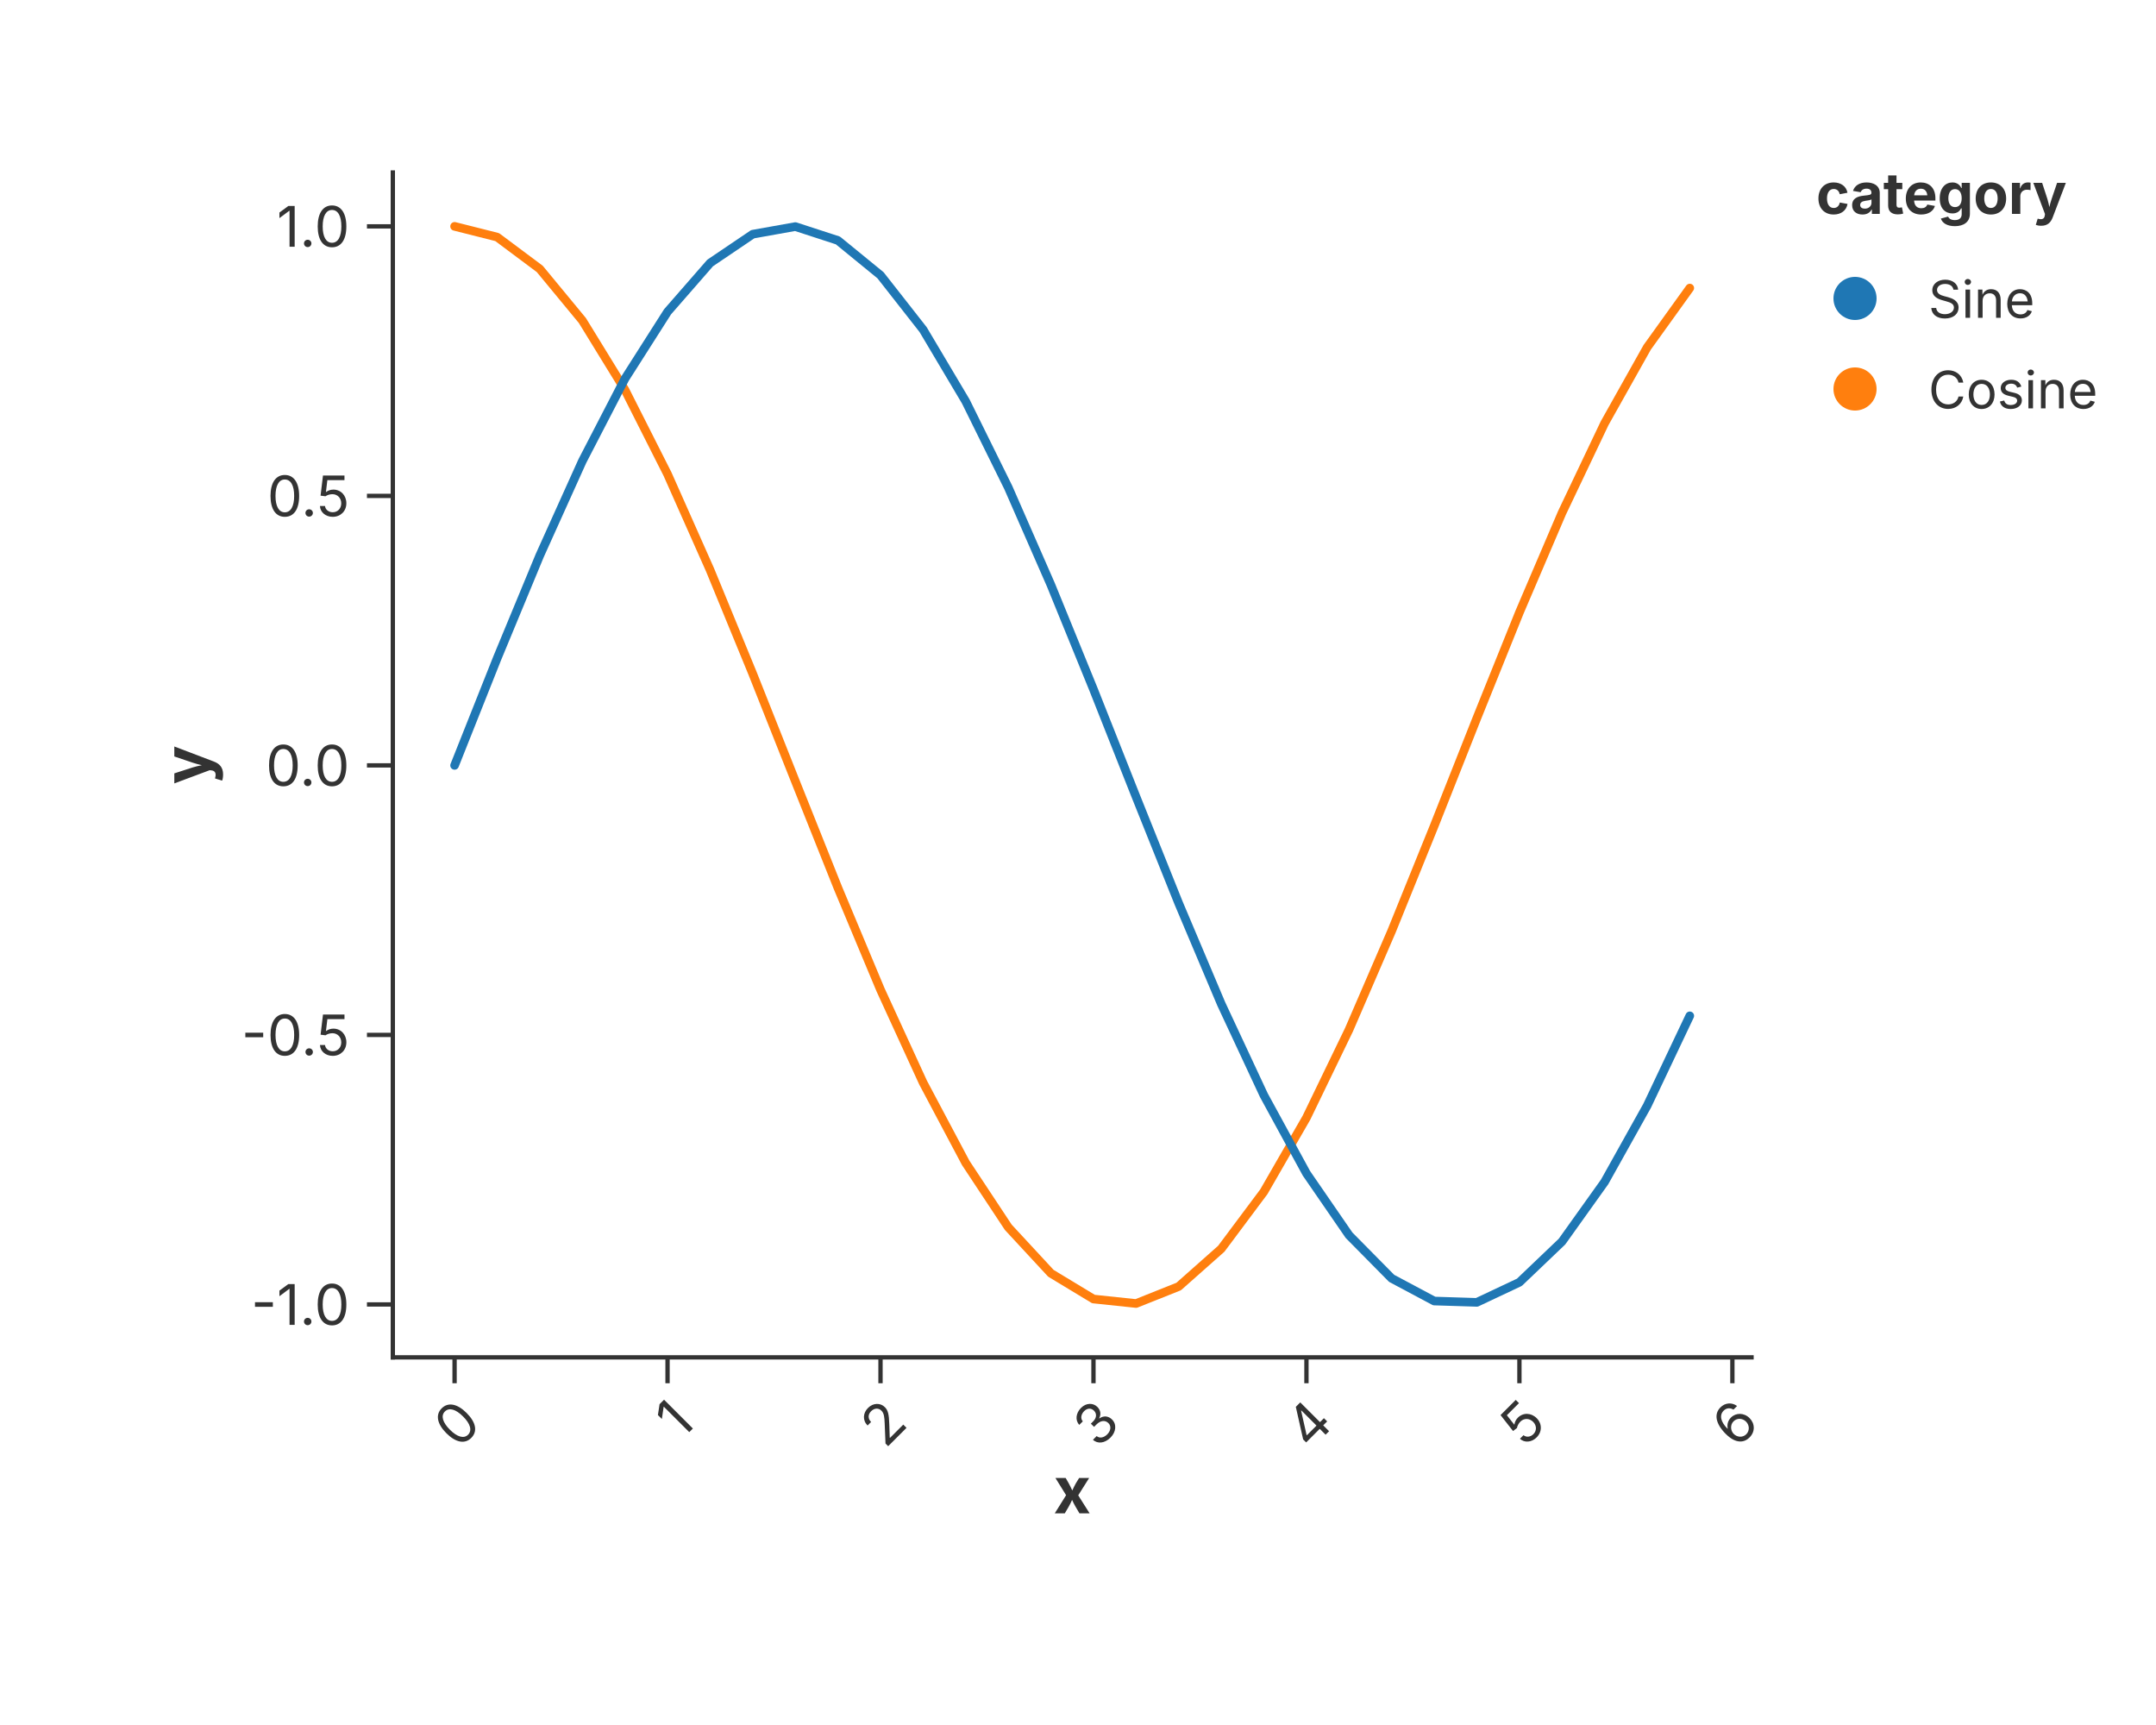
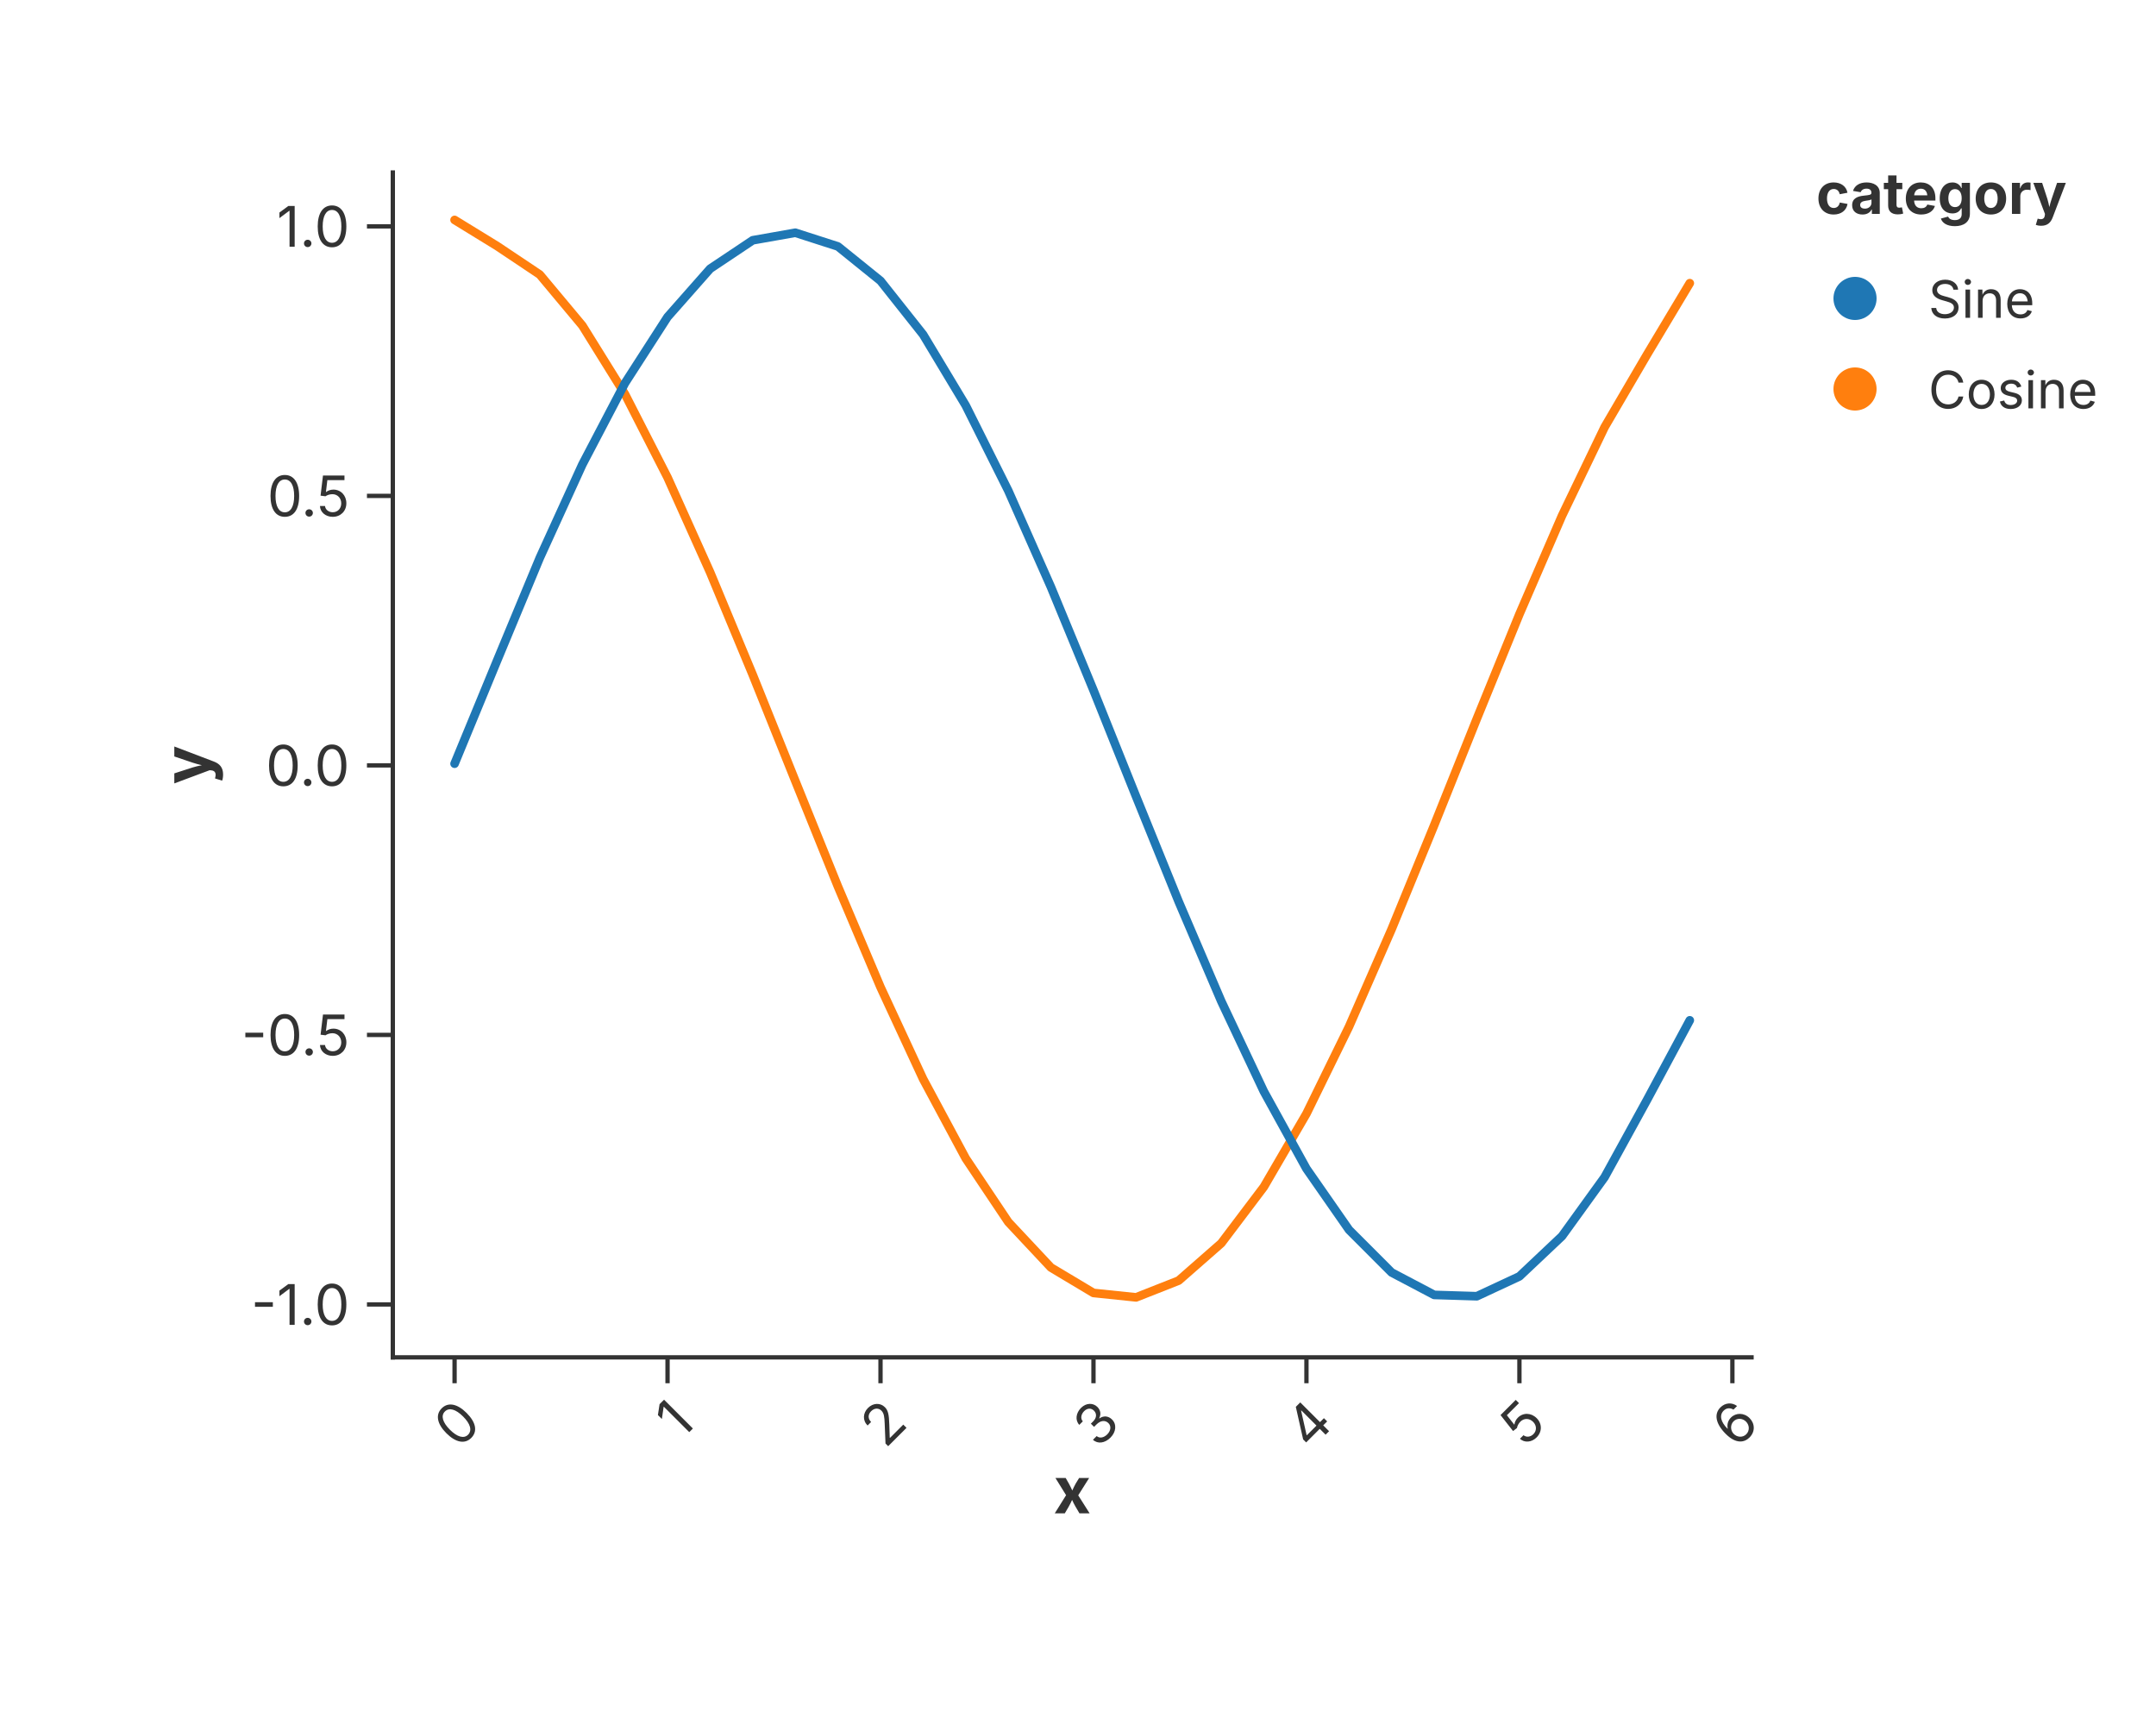
<svg xmlns="http://www.w3.org/2000/svg" width="500" height="400" viewBox="0 0 500 400">
  <rect width="100%" height="100%" fill="rgba(255,255,255,1.000)" />
  <line x1="91.10" y1="314.75" x2="406.20" y2="314.75" stroke="rgba(51,51,51,1.000)" stroke-width="1" stroke-linecap="square" />
  <line x1="105.42" y1="314.75" x2="105.42" y2="320.75" stroke="rgba(51,51,51,1.000)" stroke-width="1.0" />
  <text x="105.42" y="323.75" font-size="13" font-family="Inter, -apple-system, BlinkMacSystemFont, 'Segoe UI', Roboto, Helvetica, Arial, 'PingFang SC', 'Microsoft YaHei', Ubuntu, Cantarell, 'Noto Sans', sans-serif" fill="rgba(51,51,51,1.000)" text-anchor="end" dominant-baseline="hanging" transform="rotate(-45.0, 105.42, 323.75)">0</text>
  <line x1="154.81" y1="314.75" x2="154.81" y2="320.75" stroke="rgba(51,51,51,1.000)" stroke-width="1.0" />
  <text x="154.81" y="323.75" font-size="13" font-family="Inter, -apple-system, BlinkMacSystemFont, 'Segoe UI', Roboto, Helvetica, Arial, 'PingFang SC', 'Microsoft YaHei', Ubuntu, Cantarell, 'Noto Sans', sans-serif" fill="rgba(51,51,51,1.000)" text-anchor="end" dominant-baseline="hanging" transform="rotate(-45.0, 154.81, 323.75)">1</text>
  <line x1="204.20" y1="314.75" x2="204.20" y2="320.75" stroke="rgba(51,51,51,1.000)" stroke-width="1.0" />
  <text x="204.20" y="323.75" font-size="13" font-family="Inter, -apple-system, BlinkMacSystemFont, 'Segoe UI', Roboto, Helvetica, Arial, 'PingFang SC', 'Microsoft YaHei', Ubuntu, Cantarell, 'Noto Sans', sans-serif" fill="rgba(51,51,51,1.000)" text-anchor="end" dominant-baseline="hanging" transform="rotate(-45.0, 204.20, 323.75)">2</text>
  <line x1="253.59" y1="314.75" x2="253.59" y2="320.75" stroke="rgba(51,51,51,1.000)" stroke-width="1.0" />
  <text x="253.59" y="323.75" font-size="13" font-family="Inter, -apple-system, BlinkMacSystemFont, 'Segoe UI', Roboto, Helvetica, Arial, 'PingFang SC', 'Microsoft YaHei', Ubuntu, Cantarell, 'Noto Sans', sans-serif" fill="rgba(51,51,51,1.000)" text-anchor="end" dominant-baseline="hanging" transform="rotate(-45.0, 253.59, 323.75)">3</text>
  <line x1="302.98" y1="314.75" x2="302.98" y2="320.75" stroke="rgba(51,51,51,1.000)" stroke-width="1.0" />
  <text x="302.98" y="323.75" font-size="13" font-family="Inter, -apple-system, BlinkMacSystemFont, 'Segoe UI', Roboto, Helvetica, Arial, 'PingFang SC', 'Microsoft YaHei', Ubuntu, Cantarell, 'Noto Sans', sans-serif" fill="rgba(51,51,51,1.000)" text-anchor="end" dominant-baseline="hanging" transform="rotate(-45.0, 302.98, 323.75)">4</text>
  <line x1="352.37" y1="314.75" x2="352.37" y2="320.75" stroke="rgba(51,51,51,1.000)" stroke-width="1.0" />
  <text x="352.37" y="323.75" font-size="13" font-family="Inter, -apple-system, BlinkMacSystemFont, 'Segoe UI', Roboto, Helvetica, Arial, 'PingFang SC', 'Microsoft YaHei', Ubuntu, Cantarell, 'Noto Sans', sans-serif" fill="rgba(51,51,51,1.000)" text-anchor="end" dominant-baseline="hanging" transform="rotate(-45.0, 352.37, 323.75)">5</text>
  <line x1="401.76" y1="314.75" x2="401.76" y2="320.75" stroke="rgba(51,51,51,1.000)" stroke-width="1.0" />
  <text x="401.76" y="323.75" font-size="13" font-family="Inter, -apple-system, BlinkMacSystemFont, 'Segoe UI', Roboto, Helvetica, Arial, 'PingFang SC', 'Microsoft YaHei', Ubuntu, Cantarell, 'Noto Sans', sans-serif" fill="rgba(51,51,51,1.000)" text-anchor="end" dominant-baseline="hanging" transform="rotate(-45.0, 401.76, 323.75)">6</text>
  <text x="248.65" y="340.00" text-anchor="middle" font-size="15" font-family="Inter, -apple-system, BlinkMacSystemFont, 'Segoe UI', Roboto, Helvetica, Arial, 'PingFang SC', 'Microsoft YaHei', Ubuntu, Cantarell, 'Noto Sans', sans-serif" fill="rgba(51,51,51,1.000)" font-weight="bold" dominant-baseline="hanging">x</text>
  <line x1="91.10" y1="40.00" x2="91.10" y2="314.75" stroke="rgba(51,51,51,1.000)" stroke-width="1" stroke-linecap="square" />
  <line x1="91.10" y1="302.48" x2="85.10" y2="302.48" stroke="rgba(51,51,51,1.000)" stroke-width="1.0" />
  <text x="81.10" y="302.48" font-size="13" font-family="Inter, -apple-system, BlinkMacSystemFont, 'Segoe UI', Roboto, Helvetica, Arial, 'PingFang SC', 'Microsoft YaHei', Ubuntu, Cantarell, 'Noto Sans', sans-serif" fill="rgba(51,51,51,1.000)" text-anchor="end" dominant-baseline="central">-1.0</text>
  <line x1="91.10" y1="239.98" x2="85.10" y2="239.98" stroke="rgba(51,51,51,1.000)" stroke-width="1.0" />
  <text x="81.10" y="239.98" font-size="13" font-family="Inter, -apple-system, BlinkMacSystemFont, 'Segoe UI', Roboto, Helvetica, Arial, 'PingFang SC', 'Microsoft YaHei', Ubuntu, Cantarell, 'Noto Sans', sans-serif" fill="rgba(51,51,51,1.000)" text-anchor="end" dominant-baseline="central">-0.5</text>
  <line x1="91.10" y1="177.48" x2="85.10" y2="177.48" stroke="rgba(51,51,51,1.000)" stroke-width="1.0" />
  <text x="81.10" y="177.48" font-size="13" font-family="Inter, -apple-system, BlinkMacSystemFont, 'Segoe UI', Roboto, Helvetica, Arial, 'PingFang SC', 'Microsoft YaHei', Ubuntu, Cantarell, 'Noto Sans', sans-serif" fill="rgba(51,51,51,1.000)" text-anchor="end" dominant-baseline="central">0.0</text>
  <line x1="91.10" y1="114.99" x2="85.10" y2="114.99" stroke="rgba(51,51,51,1.000)" stroke-width="1.0" />
  <text x="81.10" y="114.99" font-size="13" font-family="Inter, -apple-system, BlinkMacSystemFont, 'Segoe UI', Roboto, Helvetica, Arial, 'PingFang SC', 'Microsoft YaHei', Ubuntu, Cantarell, 'Noto Sans', sans-serif" fill="rgba(51,51,51,1.000)" text-anchor="end" dominant-baseline="central">0.5</text>
  <line x1="91.10" y1="52.49" x2="85.10" y2="52.49" stroke="rgba(51,51,51,1.000)" stroke-width="1.0" />
  <text x="81.10" y="52.49" font-size="13" font-family="Inter, -apple-system, BlinkMacSystemFont, 'Segoe UI', Roboto, Helvetica, Arial, 'PingFang SC', 'Microsoft YaHei', Ubuntu, Cantarell, 'Noto Sans', sans-serif" fill="rgba(51,51,51,1.000)" text-anchor="end" dominant-baseline="central">1.0</text>
  <text x="43.00" y="177.38" text-anchor="middle" font-size="15" font-family="Inter, -apple-system, BlinkMacSystemFont, 'Segoe UI', Roboto, Helvetica, Arial, 'PingFang SC', 'Microsoft YaHei', Ubuntu, Cantarell, 'Noto Sans', sans-serif" fill="rgba(51,51,51,1.000)" font-weight="bold" transform="rotate(-90, 43.00, 177.38)" dominant-baseline="middle">y</text>
  <defs>
    <clipPath id="plot-clip-area">
      <rect x="91.100" y="40.000" width="315.100" height="274.752" />
    </clipPath>
  </defs>
-   <path d="M 105.423 52.489 L 115.300 54.980 L 125.178 62.356 L 135.056 74.321 L 144.934 90.398 L 154.811 109.948 L 164.689 132.190 L 174.567 156.238 L 184.445 181.132 L 194.322 205.881 L 204.200 229.498 L 214.078 251.041 L 223.956 269.652 L 233.833 284.588 L 243.711 295.254 L 253.589 301.225 L 263.467 302.263 L 273.344 298.326 L 283.222 289.572 L 293.100 276.348 L 302.978 259.184 L 312.855 238.762 L 322.733 215.897 L 332.611 191.501 L 342.489 166.546 L 352.366 142.026 L 362.244 118.921 L 372.122 98.150 L 382.000 80.542 L 391.877 66.798" stroke="rgba(255,127,14,1.000)" stroke-width="2.000" stroke-opacity="1.000" fill="none" stroke-linejoin="round" stroke-linecap="round" clip-path="url(#plot-clip-area)" />
-   <path d="M 105.423 177.482 L 115.300 152.650 L 125.178 128.808 L 135.056 106.906 L 144.934 87.817 L 154.811 72.304 L 164.689 60.983 L 174.567 54.307 L 184.445 52.542 L 194.322 55.758 L 204.200 63.826 L 214.078 76.425 L 223.956 93.054 L 233.833 113.048 L 243.711 135.611 L 253.589 159.843 L 263.467 184.779 L 273.344 209.424 L 283.222 232.795 L 293.100 253.961 L 302.978 272.078 L 312.855 286.424 L 322.733 296.427 L 332.611 301.688 L 342.489 301.997 L 352.366 297.342 L 362.244 287.909 L 372.122 274.073 L 382.000 256.387 L 391.877 235.555" stroke="rgba(31,119,180,1.000)" stroke-width="2.000" stroke-opacity="1.000" fill="none" stroke-linejoin="round" stroke-linecap="round" clip-path="url(#plot-clip-area)" />
+   <path d="M 105.423 51.001 L 115.300 57.065 L 125.178 63.670 L 135.056 75.498 L 144.934 91.392 L 154.811 110.719 L 164.689 132.707 L 174.567 156.480 L 184.445 181.091 L 194.322 205.557 L 204.200 228.904 L 214.078 250.202 L 223.956 268.600 L 233.833 283.366 L 243.711 293.910 L 253.589 299.813 L 263.467 300.839 L 273.344 296.947 L 283.222 288.292 L 293.100 275.220 L 302.978 258.251 L 312.855 238.063 L 322.733 215.459 L 332.611 191.341 L 342.489 166.670 L 352.366 142.431 L 362.244 119.589 L 372.122 99.055 L 382.000 82.160 L 391.877 65.664" stroke="rgba(255,127,14,1.000)" stroke-width="2.000" stroke-opacity="1.000" fill="none" stroke-linejoin="round" stroke-linecap="round" clip-path="url(#plot-clip-area)" />
+   <path d="M 105.423 177.089 L 115.300 153.139 L 125.178 129.363 L 135.056 107.711 L 144.934 88.841 L 154.811 73.504 L 164.689 62.313 L 174.567 55.713 L 184.445 53.968 L 194.322 57.147 L 204.200 65.123 L 214.078 77.579 L 223.956 94.017 L 233.833 113.783 L 243.711 136.089 L 253.589 160.045 L 263.467 184.696 L 273.344 209.059 L 283.222 232.163 L 293.100 253.088 L 302.978 270.998 L 312.855 285.181 L 322.733 295.069 L 332.611 300.270 L 342.489 300.576 L 352.366 295.974 L 362.244 286.648 L 372.122 272.971 L 382.000 254.986 L 391.877 236.595" stroke="rgba(31,119,180,1.000)" stroke-width="2.000" stroke-opacity="1.000" fill="none" stroke-linejoin="round" stroke-linecap="round" clip-path="url(#plot-clip-area)" />
  <text x="421.200" y="49.600" font-size="13.2" font-family="Inter, -apple-system, BlinkMacSystemFont, 'Segoe UI', Roboto, Helvetica, Arial, 'PingFang SC', 'Microsoft YaHei', Ubuntu, Cantarell, 'Noto Sans', sans-serif" fill="rgba(51,51,51,1.000)" fill-opacity="1.000" text-anchor="start" font-weight="bold">category</text>
  <circle cx="430.200" cy="69.200" r="5.000" fill="rgba(31,119,180,1.000)" stroke="none" stroke-width="0.000" fill-opacity="1.000" stroke-opacity="1.000" />
  <text x="447.200" y="73.700" font-size="12.0" font-family="Inter, -apple-system, BlinkMacSystemFont, 'Segoe UI', Roboto, Helvetica, Arial, 'PingFang SC', 'Microsoft YaHei', Ubuntu, Cantarell, 'Noto Sans', sans-serif" fill="rgba(51,51,51,1.000)" fill-opacity="1.000" text-anchor="start" font-weight="normal">Sine</text>
  <circle cx="430.200" cy="90.200" r="5.000" fill="rgba(255,127,14,1.000)" stroke="none" stroke-width="0.000" fill-opacity="1.000" stroke-opacity="1.000" />
  <text x="447.200" y="94.700" font-size="12.0" font-family="Inter, -apple-system, BlinkMacSystemFont, 'Segoe UI', Roboto, Helvetica, Arial, 'PingFang SC', 'Microsoft YaHei', Ubuntu, Cantarell, 'Noto Sans', sans-serif" fill="rgba(51,51,51,1.000)" fill-opacity="1.000" text-anchor="start" font-weight="normal">Cosine</text>
</svg>
